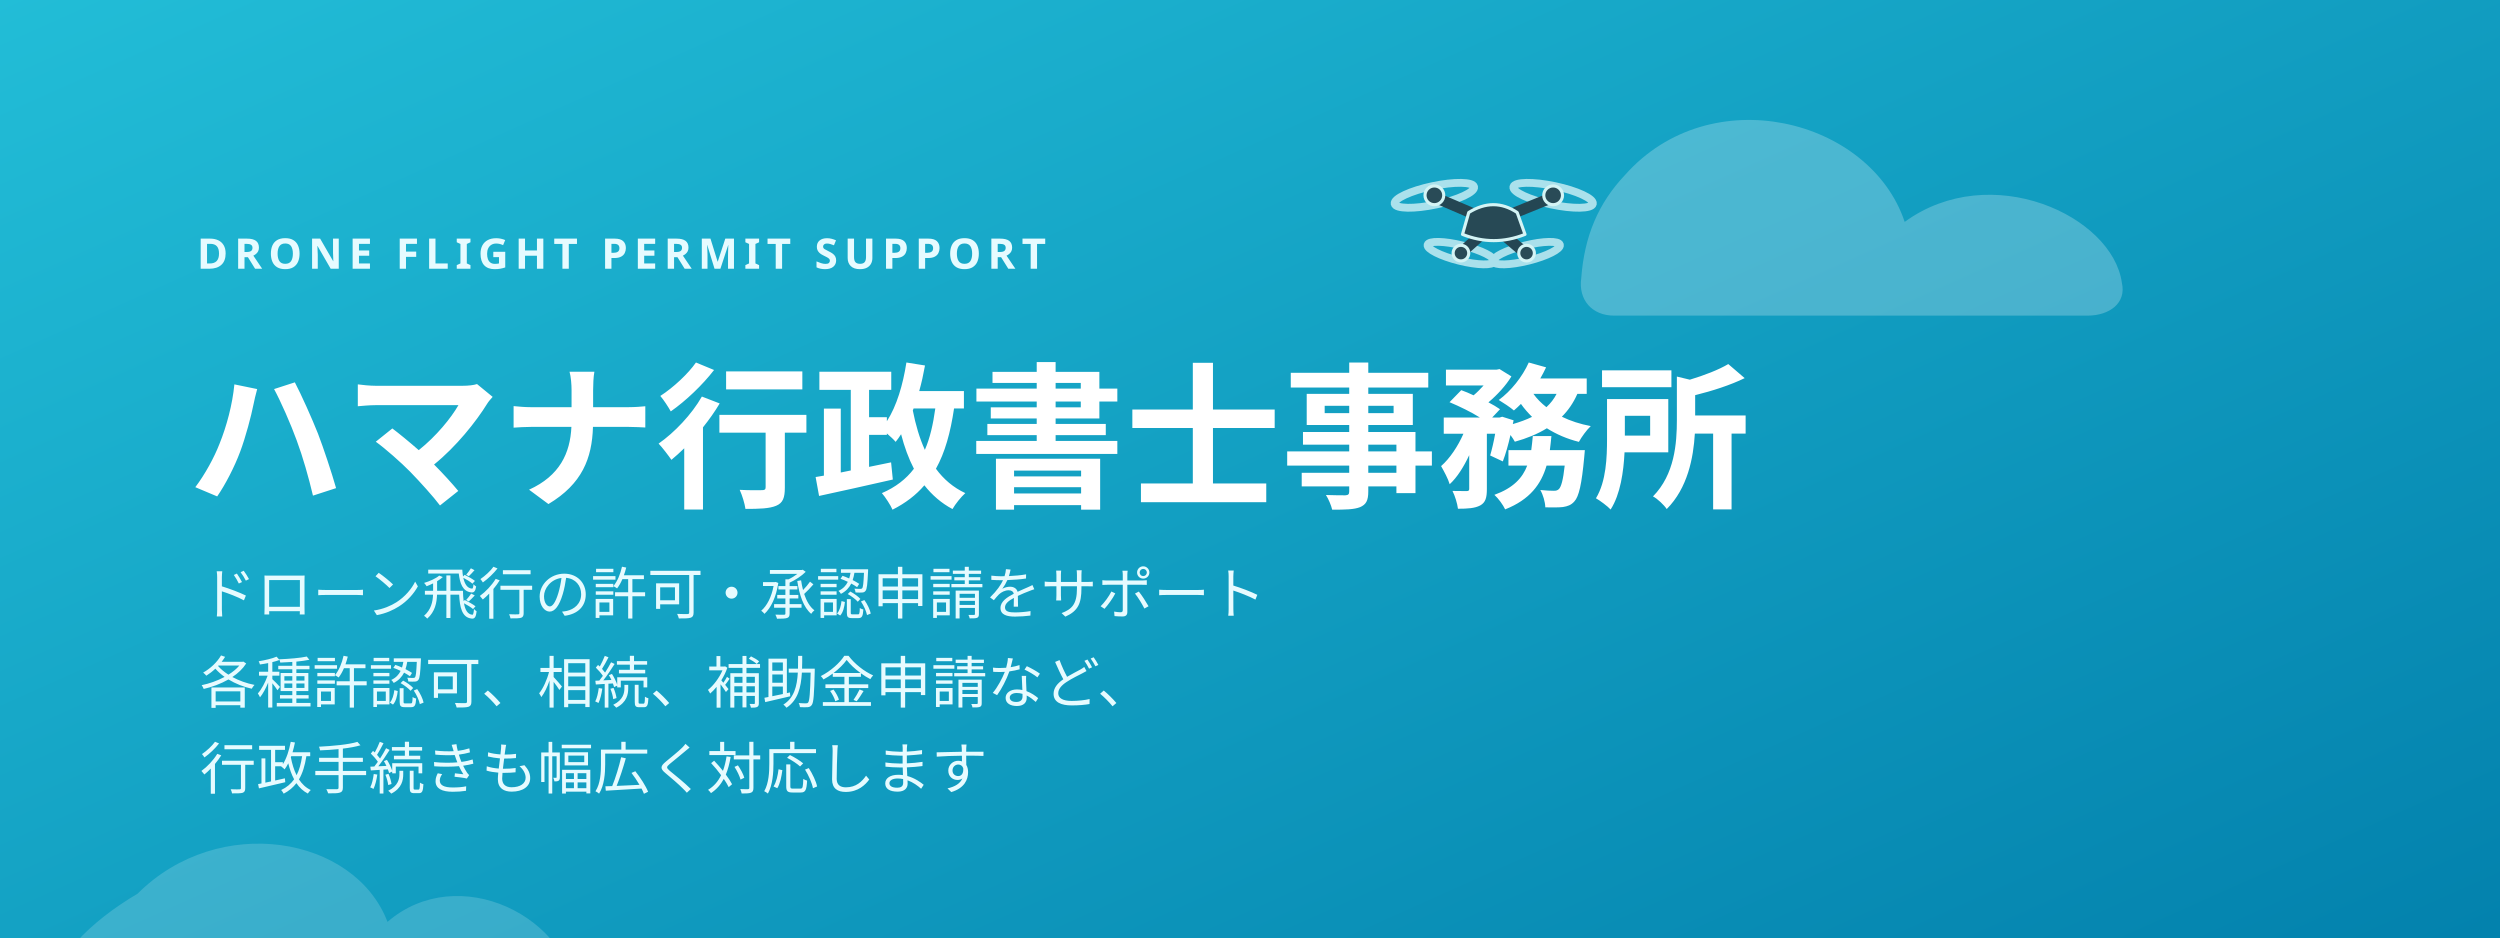
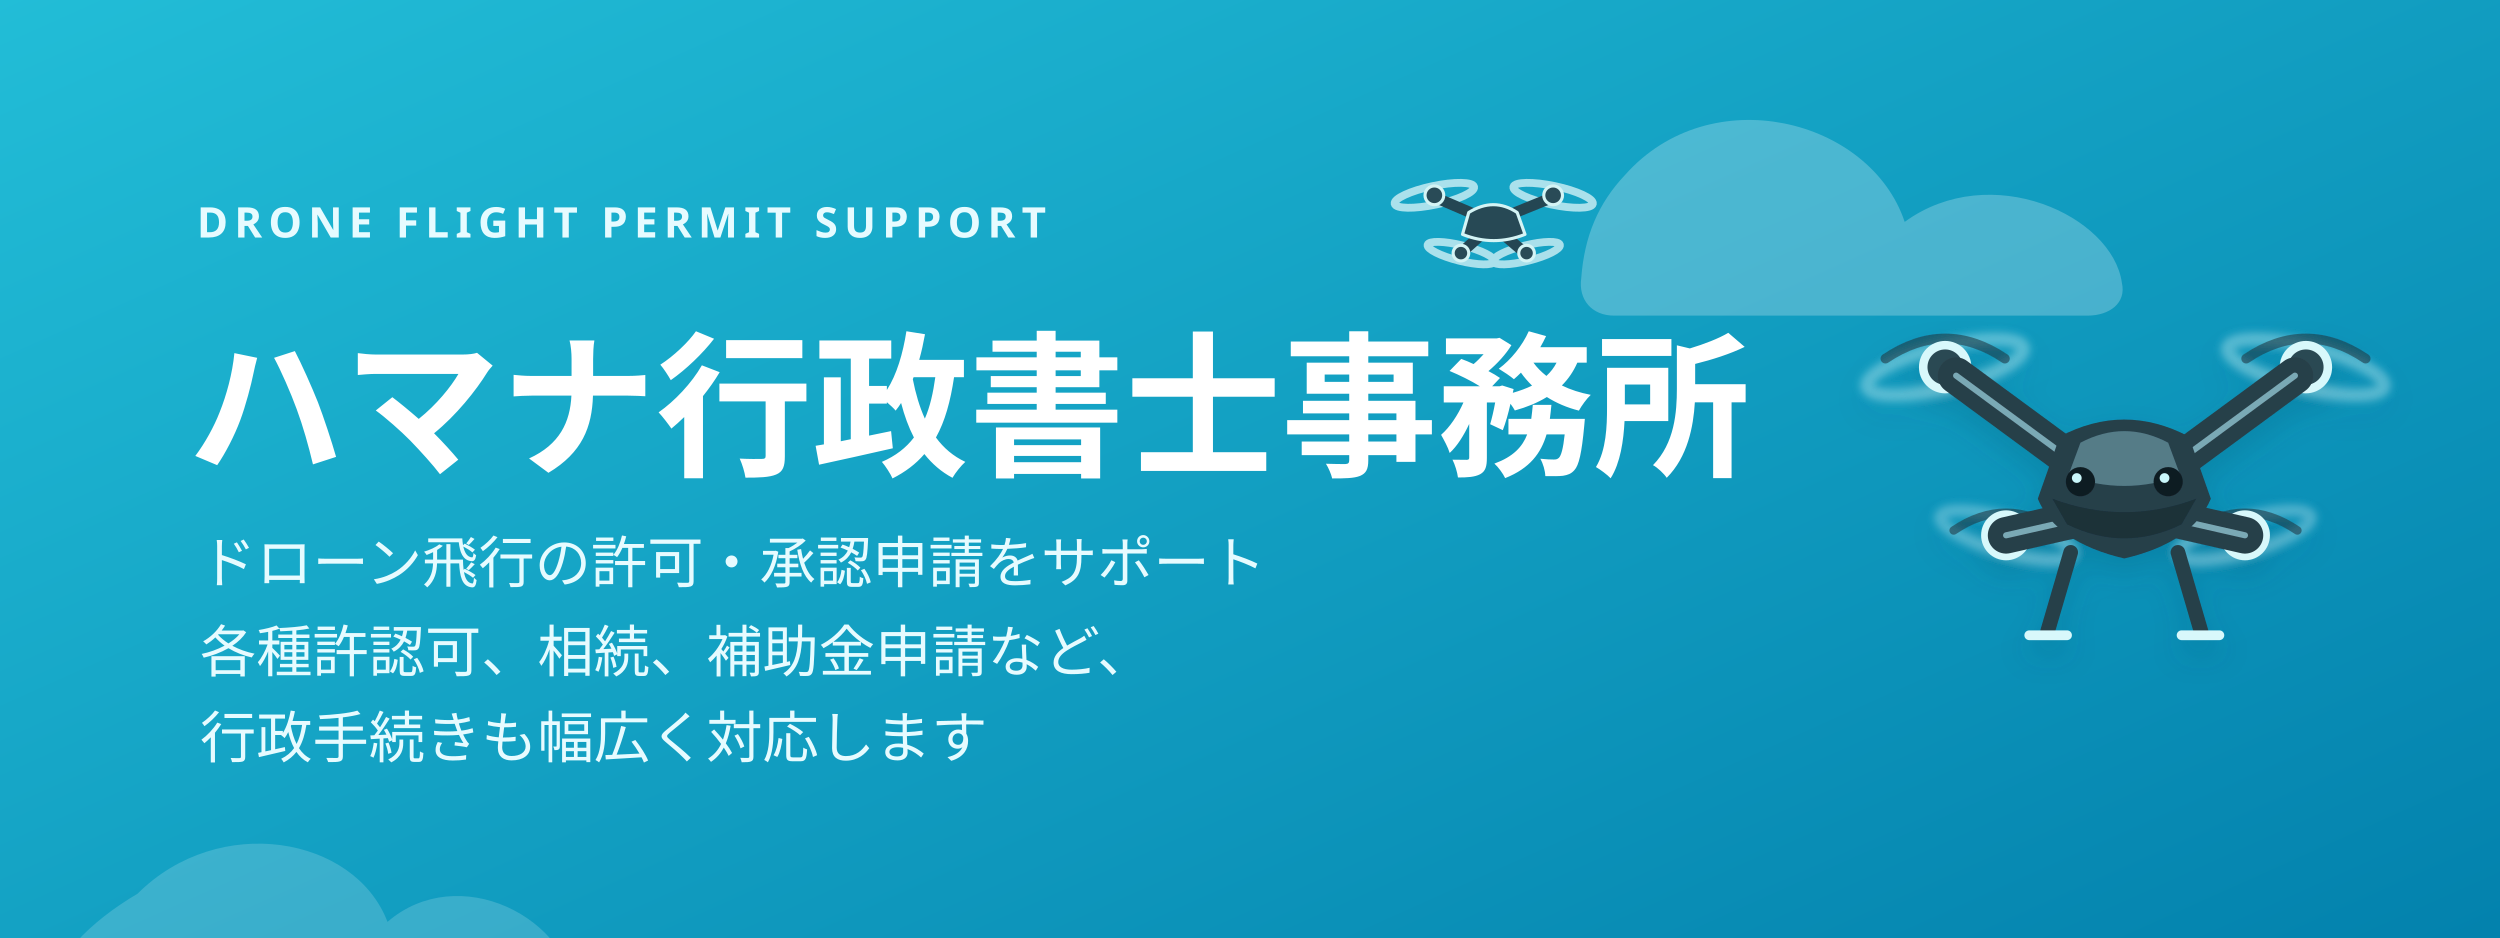
<svg xmlns="http://www.w3.org/2000/svg" width="1600" height="600" viewBox="0 0 1600 600">
  <defs>
    <linearGradient id="sky" x1="0" x2="1" y1="0" y2="1">
      <stop offset="0" stop-color="#22bdd7" />
      <stop offset="1" stop-color="#007ca9" />
    </linearGradient>
    <filter id="shadow" x="-20%" y="-20%" width="140%" height="140%">
      <feDropShadow dx="0" dy="12" stdDeviation="12" flood-color="#00516d" flood-opacity=".20" />
    </filter>
    <filter id="motionBlur" x="-30%" y="-30%" width="160%" height="160%">
      <feGaussianBlur stdDeviation="3.2" />
    </filter>
  </defs>
  <rect width="1600" height="720" fill="url(#sky)" />
  <path d="M1040 112 C1095 50 1197 76 1219 142 C1274 102 1352 138 1358 181 C1361 194 1350 202 1336 202 L1033 202 C1019 202 1010 192 1012 178 C1014 151 1023 130 1040 112 Z" fill="#fff" opacity=".24" />
  <path d="M88 572 C140 520 227 535 248 590 C293 551 366 586 370 642 L30 642 C31 615 59 589 88 572 Z" fill="#fff" opacity=".17" />
  <g transform="translate(900 105)" fill="none" stroke-linecap="round" stroke-linejoin="round">
    <g stroke="#e9fbfc" stroke-width="5" opacity=".7">
      <ellipse cx="18" cy="20" rx="26" ry="6" transform="rotate(-12 18 20)" />
      <ellipse cx="94" cy="20" rx="26" ry="6" transform="rotate(12 94 20)" />
      <ellipse cx="35" cy="57" rx="22" ry="5" transform="rotate(14 35 57)" />
      <ellipse cx="77" cy="57" rx="22" ry="5" transform="rotate(-14 77 57)" />
    </g>
    <g stroke="#244653" stroke-width="7">
      <path d="M55 37 L20 22 M55 37 L92 22 M55 39 L36 56 M55 39 L75 56" />
    </g>
    <g fill="#294b57" stroke="#d4f4f5" stroke-width="2">
      <circle cx="18" cy="20" r="6" />
      <circle cx="94" cy="20" r="6" />
      <circle cx="35" cy="57" r="5" />
      <circle cx="77" cy="57" r="5" />
    </g>
    <path d="M40 31 Q56 21 71 31 L76 45 Q56 53 36 45 Z" fill="#274955" stroke="#d4f4f5" stroke-width="2" />
  </g>
-   <text x="126" y="172" fill="#e6fbff" font-size="27" font-family="Meiryo,sans-serif" font-weight="700" letter-spacing="4">DRONE FLIGHT PERMIT SUPPORT</text>
-   <text x="120" y="317" fill="#fff" font-size="100" font-family="Meiryo,sans-serif" font-weight="700">ハマナ行政書士事務所</text>
-   <text x="128" y="393" fill="#e6fbff" font-size="36" font-family="Meiryo,sans-serif">ドローン飛行の許可・承認申請をサポート</text>
-   <text x="128" y="450" fill="#e6fbff" font-size="36" font-family="Meiryo,sans-serif">各種許認可、相続、補助金申請など、</text>
-   <text x="128" y="505" fill="#e6fbff" font-size="36" font-family="Meiryo,sans-serif">行政手続きも幅広く対応します</text>
-   <g display="none" transform="translate(1060 205)" filter="url(#shadow)">
-     <path d="M222 154 L254 -104" fill="none" stroke="#253c45" stroke-width="9" stroke-linecap="round" />
-     <rect x="254" y="-104" width="126" height="210" fill="#ffffff" stroke="#e9f5f6" stroke-width="3" />
-     <rect x="281" y="-62" width="72" height="62" fill="none" stroke="#151515" stroke-width="18" />
-     <rect x="281" y="47" width="72" height="62" fill="none" stroke="#151515" stroke-width="18" />
+   <text x="126" y="152" fill="#e6fbff" font-size="27" font-family="Meiryo,sans-serif" font-weight="700" letter-spacing="4">DRONE FLIGHT PERMIT SUPPORT</text>
+   <text x="120" y="297" fill="#fff" font-size="100" font-family="Meiryo,sans-serif" font-weight="700">ハマナ行政書士事務所</text>
+   <text x="128" y="373" fill="#e6fbff" font-size="36" font-family="Meiryo,sans-serif">ドローン飛行の許可・承認申請をサポート</text>
+   <text x="128" y="430" fill="#e6fbff" font-size="36" font-family="Meiryo,sans-serif">各種許認可、相続、補助金申請など、</text>
+   <text x="128" y="485" fill="#e6fbff" font-size="36" font-family="Meiryo,sans-serif">行政手続きも幅広く対応します</text>
+   <g transform="translate(1202 171) scale(.78)" filter="url(#shadow)">
    <g filter="url(#motionBlur)" fill="none" stroke="#d9f8fa" stroke-linecap="round">
      <ellipse cx="55" cy="82" rx="66" ry="17" stroke-width="11" opacity=".34" transform="rotate(-14 55 82)" />
      <ellipse cx="351" cy="82" rx="66" ry="17" stroke-width="11" opacity=".34" transform="rotate(14 351 82)" />
      <ellipse cx="105" cy="220" rx="56" ry="14" stroke-width="10" opacity=".30" transform="rotate(16 105 220)" />
      <ellipse cx="301" cy="220" rx="56" ry="14" stroke-width="10" opacity=".30" transform="rotate(-16 301 220)" />
    </g>
    <g fill="none" stroke="#203943" stroke-linecap="round" opacity=".58">
      <path d="M6 75 Q55 42 104 75" stroke-width="8" />
      <path d="M302 75 Q351 42 400 75" stroke-width="8" />
      <path d="M62 216 Q105 187 148 216" stroke-width="7" />
      <path d="M258 216 Q301 187 344 216" stroke-width="7" />
    </g>
    <g fill="#2b4853" stroke="#d8f8fb" stroke-width="7">
      <circle cx="55" cy="82" r="18" />
      <circle cx="351" cy="82" r="18" />
      <circle cx="105" cy="220" r="17" />
      <circle cx="301" cy="220" r="17" />
    </g>
    <g fill="none" stroke="#283f49" stroke-width="30" stroke-linecap="round">
      <path d="M166 164 L64 89" />
      <path d="M240 164 L342 89" />
      <path d="M171 205 L105 220" />
      <path d="M235 205 L301 220" />
    </g>
    <g fill="none" stroke="#7aa9b5" stroke-width="5" stroke-linecap="round">
      <path d="M166 164 L64 89" />
      <path d="M240 164 L342 89" />
      <path d="M171 205 L105 220" />
      <path d="M235 205 L301 220" />
    </g>
    <path d="M149 139 Q202 111 255 139 L273 190 Q258 226 202 239 Q146 226 131 190 Z" fill="#263f4a" />
    <path d="M166 144 Q202 125 238 144 L248 171 Q202 188 156 171 Z" fill="#547b87" />
    <path d="M143 190 Q202 212 261 190 L249 211 Q202 234 155 211 Z" fill="#1a3039" />
    <circle cx="166" cy="176" r="12" fill="#111e24" />
    <circle cx="238" cy="176" r="12" fill="#111e24" />
    <circle cx="163" cy="173" r="4" fill="#c9f7fb" />
    <circle cx="235" cy="173" r="4" fill="#c9f7fb" />
    <path d="M158 234 L139 299 M246 234 L265 299" fill="none" stroke="#263f49" stroke-width="12" stroke-linecap="round" />
    <path d="M124 302 L155 302 M249 302 L280 302" fill="none" stroke="#d8f8fb" stroke-width="8" stroke-linecap="round" />
  </g>
</svg>
